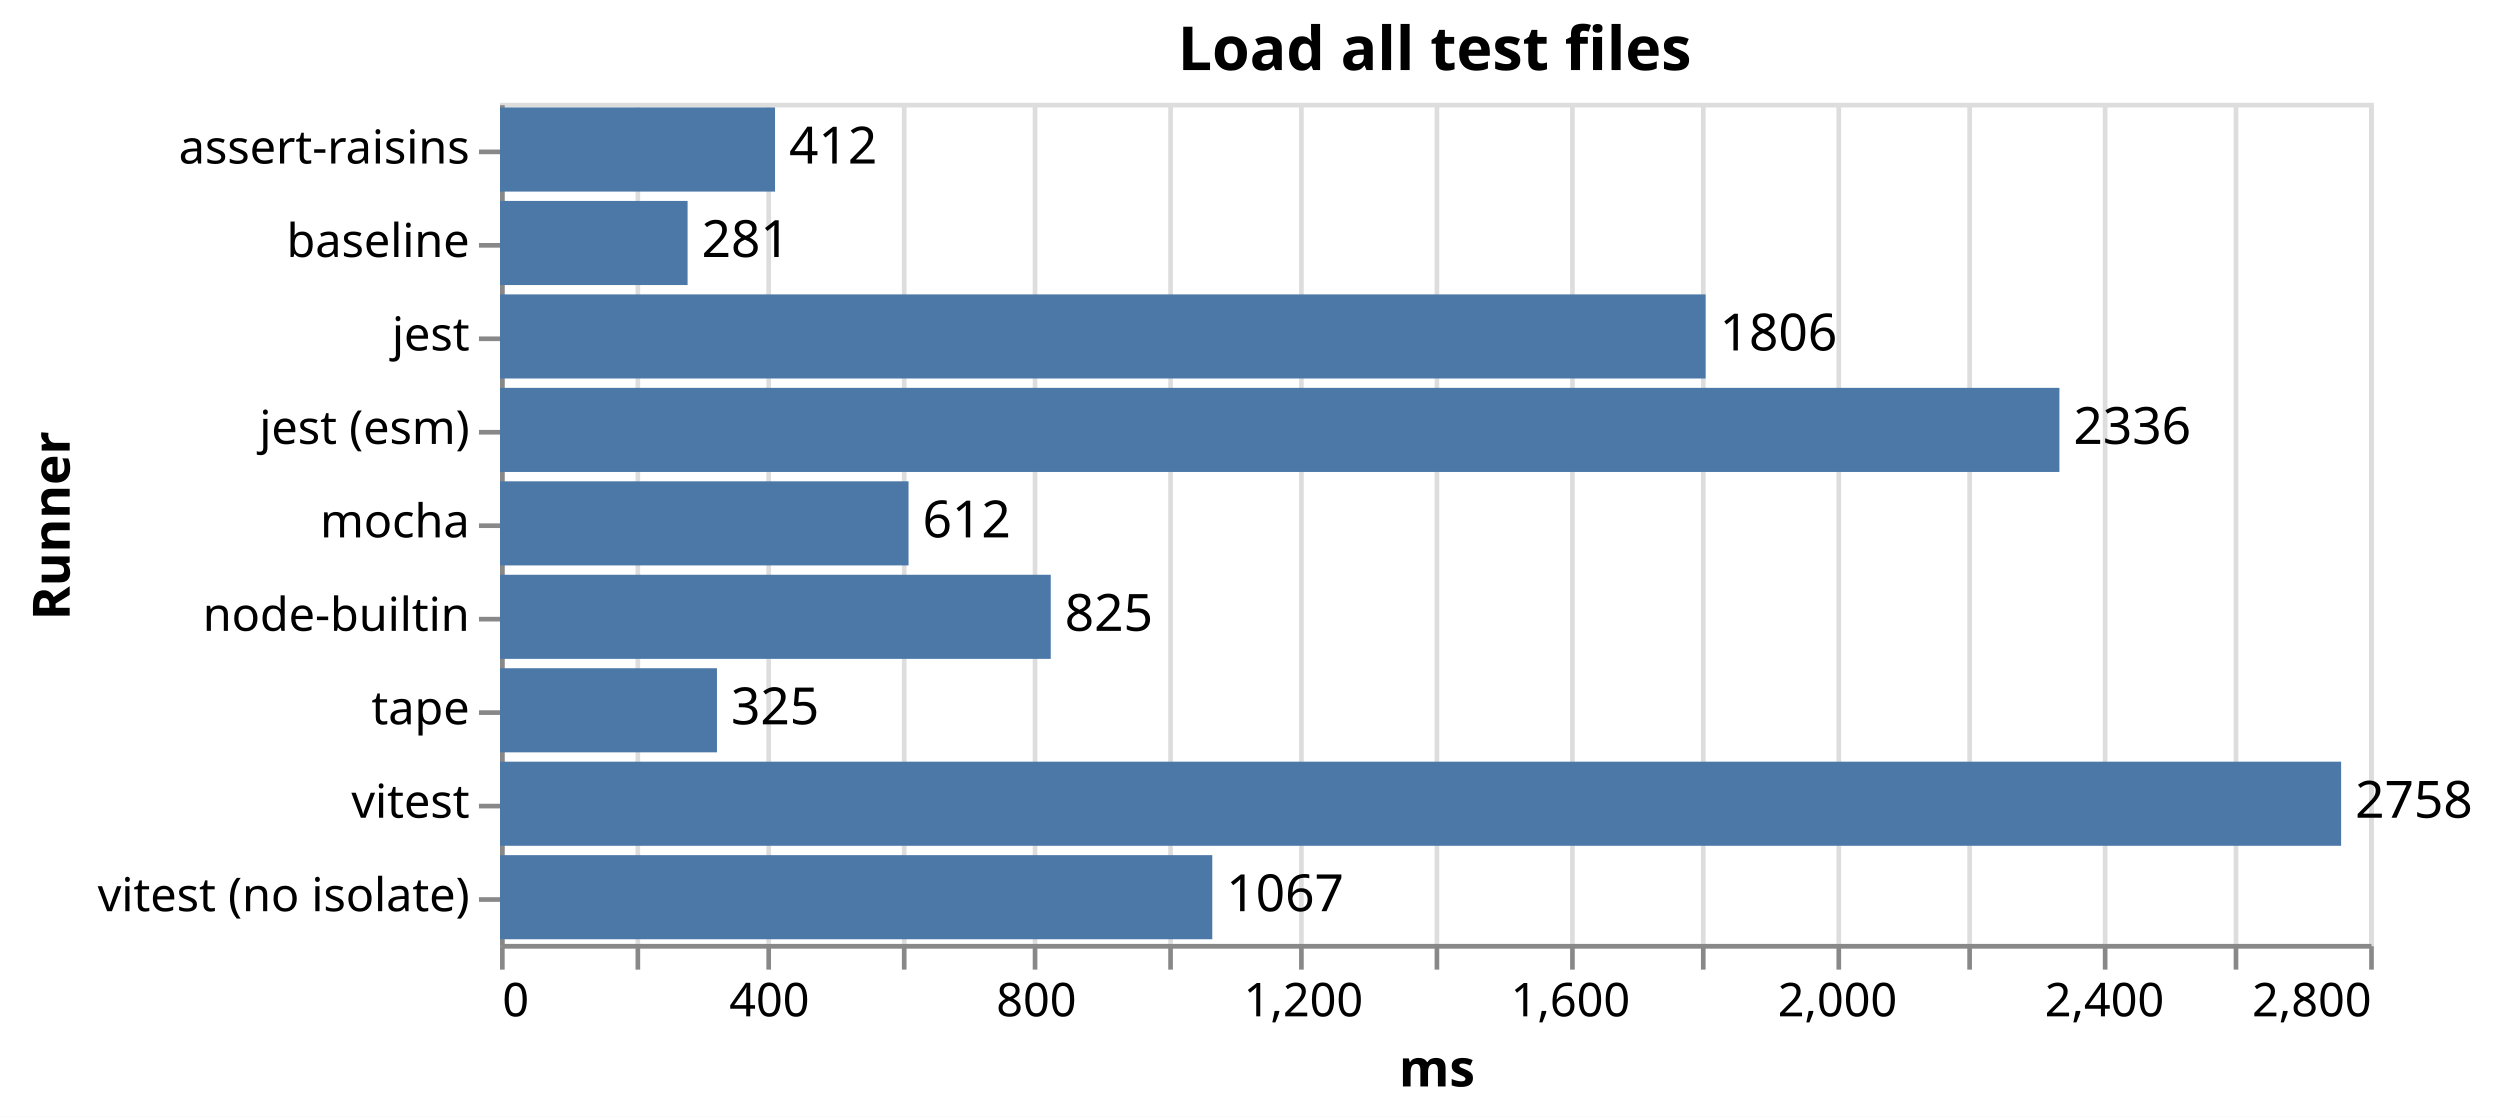
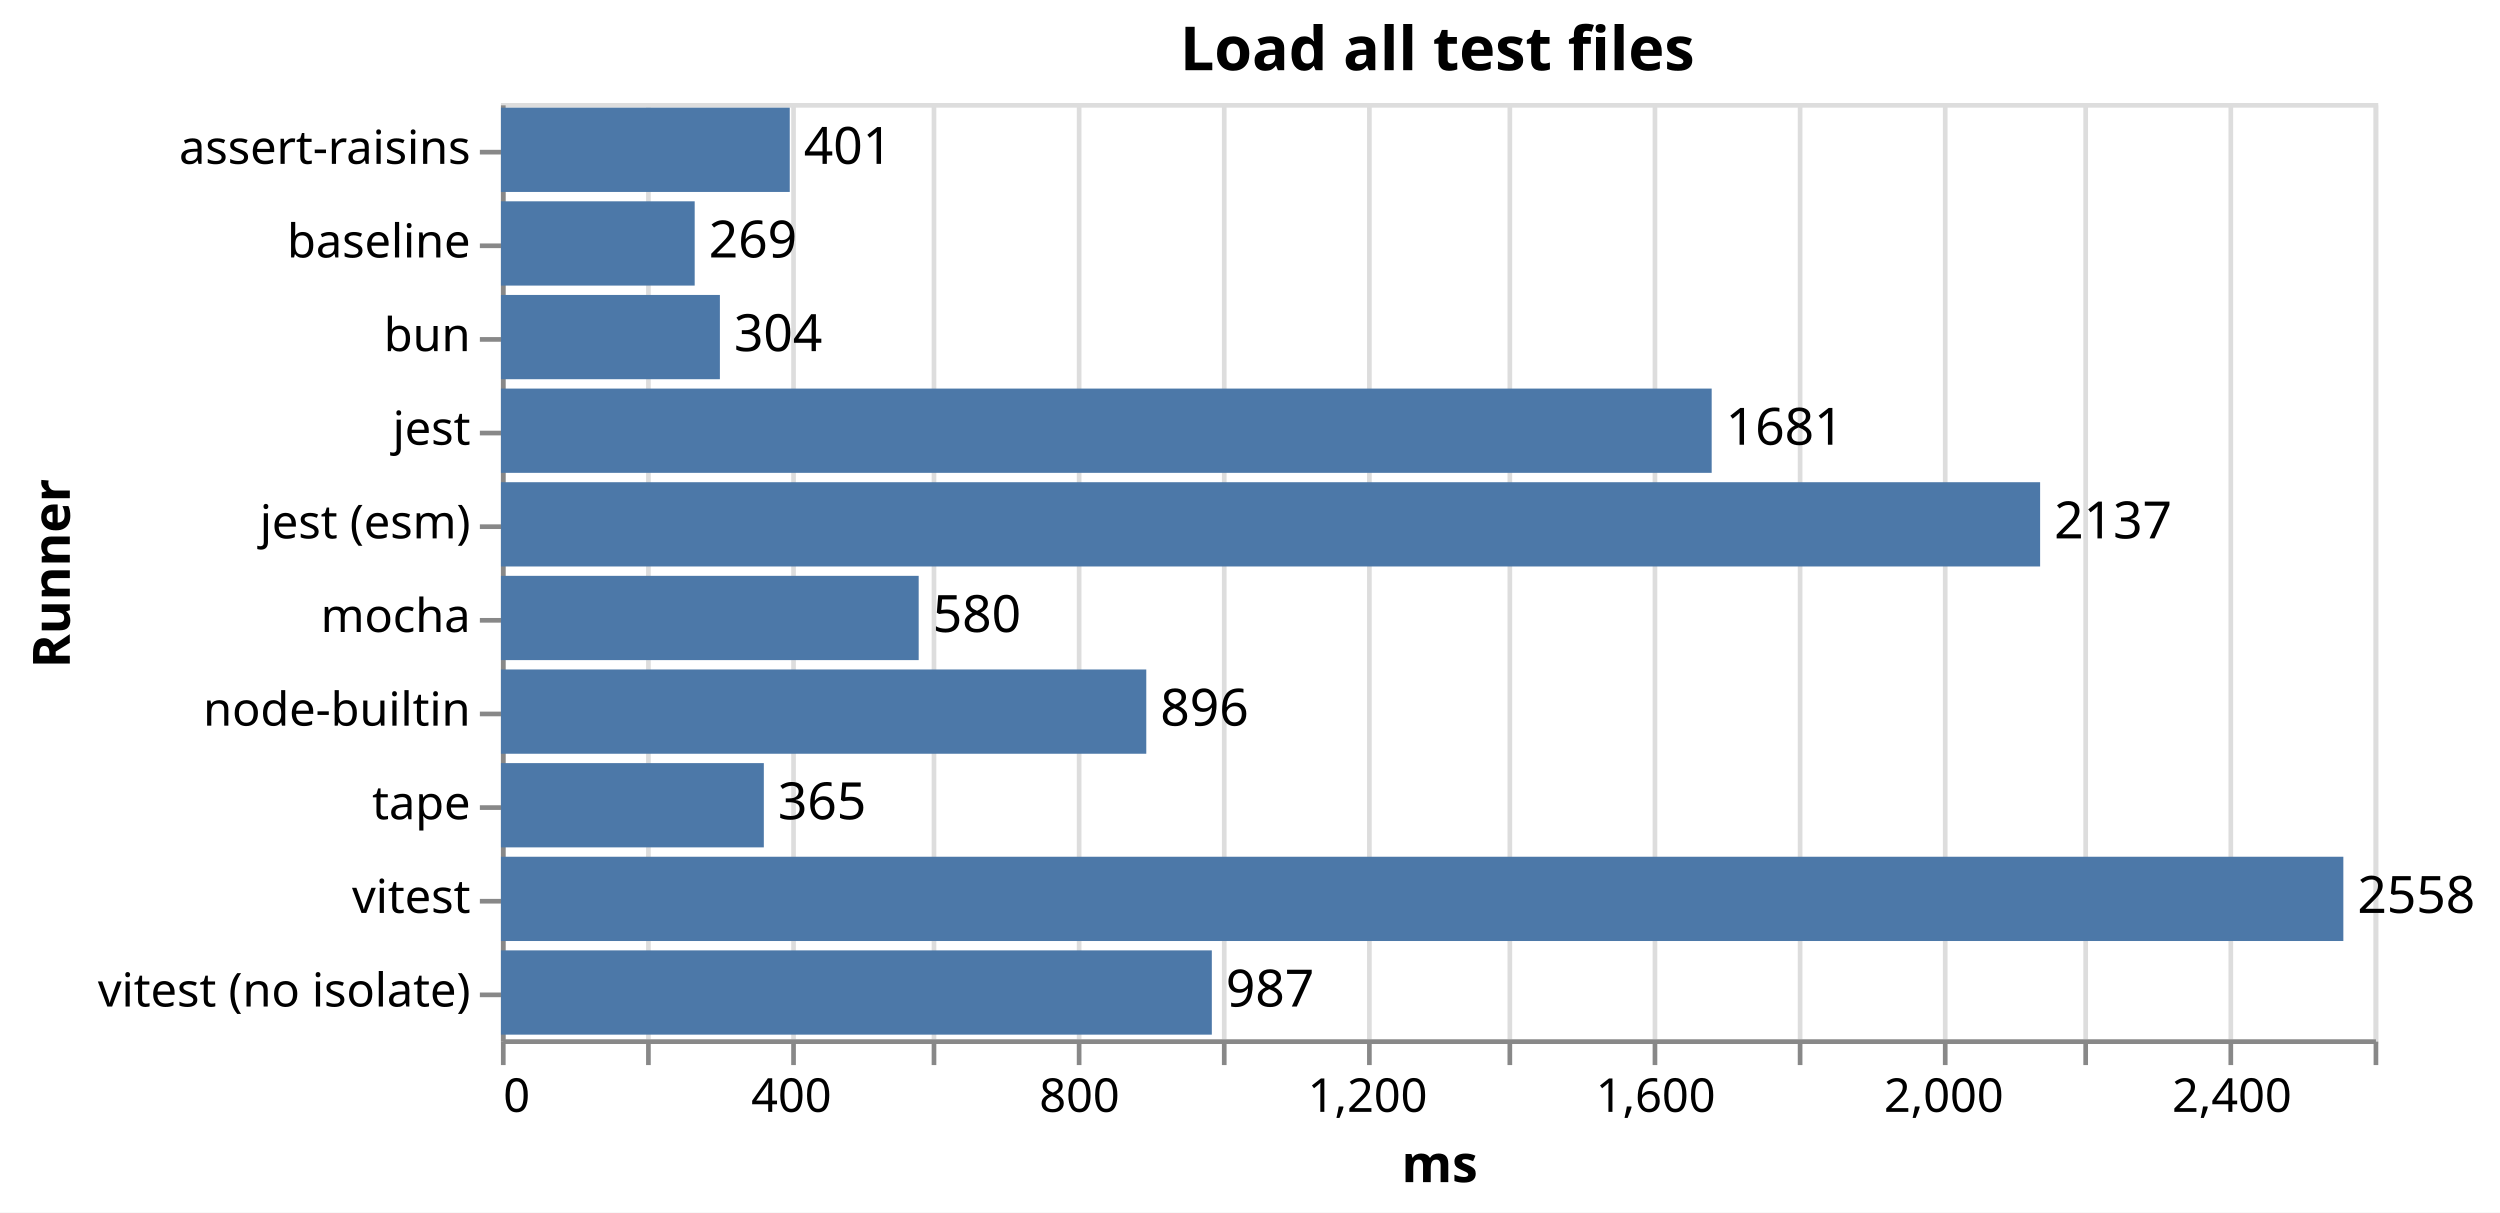
- <svg xmlns="http://www.w3.org/2000/svg" version="1.1" class="marks" width="535" height="239" viewBox="0 0 535 239">
-   <rect width="535" height="239" fill="white" />
+ <svg xmlns="http://www.w3.org/2000/svg" version="1.1" class="marks" width="534" height="259" viewBox="0 0 534 259">
+   <rect width="534" height="259" fill="white" />
  <g fill="none" stroke-miterlimit="10" transform="translate(107,22)">
    <g class="mark-group role-frame root" role="graphics-object" aria-roledescription="group mark container">
      <g transform="translate(0,0)">
-         <path class="background" aria-hidden="true" d="M0.5,0.5h400v180h-400Z" stroke="#ddd" />
+         <path class="background" aria-hidden="true" d="M0.5,0.5h400v200h-400Z" stroke="#ddd" />
        <g>
          <g class="mark-group role-axis" aria-hidden="true">
-             <g transform="translate(0.5,180.5)">
+             <g transform="translate(0.5,200.5)">
              <path class="background" aria-hidden="true" d="M0,0h0v0h0Z" pointer-events="none" />
              <g>
                <g class="mark-rule role-axis-grid" pointer-events="none">
-                   <line transform="translate(0,0)" x2="0" y2="-180" stroke="#ddd" stroke-width="1" opacity="1" />
-                   <line transform="translate(29,0)" x2="0" y2="-180" stroke="#ddd" stroke-width="1" opacity="1" />
-                   <line transform="translate(57,0)" x2="0" y2="-180" stroke="#ddd" stroke-width="1" opacity="1" />
-                   <line transform="translate(86,0)" x2="0" y2="-180" stroke="#ddd" stroke-width="1" opacity="1" />
-                   <line transform="translate(114,0)" x2="0" y2="-180" stroke="#ddd" stroke-width="1" opacity="1" />
-                   <line transform="translate(143,0)" x2="0" y2="-180" stroke="#ddd" stroke-width="1" opacity="1" />
-                   <line transform="translate(171,0)" x2="0" y2="-180" stroke="#ddd" stroke-width="1" opacity="1" />
-                   <line transform="translate(200,0)" x2="0" y2="-180" stroke="#ddd" stroke-width="1" opacity="1" />
-                   <line transform="translate(229,0)" x2="0" y2="-180" stroke="#ddd" stroke-width="1" opacity="1" />
-                   <line transform="translate(257,0)" x2="0" y2="-180" stroke="#ddd" stroke-width="1" opacity="1" />
-                   <line transform="translate(286,0)" x2="0" y2="-180" stroke="#ddd" stroke-width="1" opacity="1" />
-                   <line transform="translate(314,0)" x2="0" y2="-180" stroke="#ddd" stroke-width="1" opacity="1" />
-                   <line transform="translate(343,0)" x2="0" y2="-180" stroke="#ddd" stroke-width="1" opacity="1" />
-                   <line transform="translate(371,0)" x2="0" y2="-180" stroke="#ddd" stroke-width="1" opacity="1" />
-                   <line transform="translate(400,0)" x2="0" y2="-180" stroke="#ddd" stroke-width="1" opacity="1" />
+                   <line transform="translate(0,0)" x2="0" y2="-200" stroke="#ddd" stroke-width="1" opacity="1" />
+                   <line transform="translate(31,0)" x2="0" y2="-200" stroke="#ddd" stroke-width="1" opacity="1" />
+                   <line transform="translate(62,0)" x2="0" y2="-200" stroke="#ddd" stroke-width="1" opacity="1" />
+                   <line transform="translate(92,0)" x2="0" y2="-200" stroke="#ddd" stroke-width="1" opacity="1" />
+                   <line transform="translate(123,0)" x2="0" y2="-200" stroke="#ddd" stroke-width="1" opacity="1" />
+                   <line transform="translate(154,0)" x2="0" y2="-200" stroke="#ddd" stroke-width="1" opacity="1" />
+                   <line transform="translate(185,0)" x2="0" y2="-200" stroke="#ddd" stroke-width="1" opacity="1" />
+                   <line transform="translate(215,0)" x2="0" y2="-200" stroke="#ddd" stroke-width="1" opacity="1" />
+                   <line transform="translate(246,0)" x2="0" y2="-200" stroke="#ddd" stroke-width="1" opacity="1" />
+                   <line transform="translate(277,0)" x2="0" y2="-200" stroke="#ddd" stroke-width="1" opacity="1" />
+                   <line transform="translate(308,0)" x2="0" y2="-200" stroke="#ddd" stroke-width="1" opacity="1" />
+                   <line transform="translate(338,0)" x2="0" y2="-200" stroke="#ddd" stroke-width="1" opacity="1" />
+                   <line transform="translate(369,0)" x2="0" y2="-200" stroke="#ddd" stroke-width="1" opacity="1" />
+                   <line transform="translate(400,0)" x2="0" y2="-200" stroke="#ddd" stroke-width="1" opacity="1" />
                </g>
              </g>
              <path class="foreground" aria-hidden="true" d="" pointer-events="none" display="none" />
            </g>
          </g>
-           <g class="mark-group role-axis" role="graphics-symbol" aria-roledescription="axis" aria-label="X-axis titled 'ms' for a linear scale with values from 0 to 2,800">
-             <g transform="translate(0.5,180.5)">
+           <g class="mark-group role-axis" role="graphics-symbol" aria-roledescription="axis" aria-label="X-axis titled 'ms' for a linear scale with values from 0 to 2,600">
+             <g transform="translate(0.5,200.5)">
              <path class="background" aria-hidden="true" d="M0,0h0v0h0Z" pointer-events="none" />
              <g>
                <g class="mark-rule role-axis-tick" pointer-events="none">
                  <line transform="translate(0,0)" x2="0" y2="5" stroke="#888" stroke-width="1" opacity="1" />
-                   <line transform="translate(29,0)" x2="0" y2="5" stroke="#888" stroke-width="1" opacity="1" />
-                   <line transform="translate(57,0)" x2="0" y2="5" stroke="#888" stroke-width="1" opacity="1" />
-                   <line transform="translate(86,0)" x2="0" y2="5" stroke="#888" stroke-width="1" opacity="1" />
-                   <line transform="translate(114,0)" x2="0" y2="5" stroke="#888" stroke-width="1" opacity="1" />
-                   <line transform="translate(143,0)" x2="0" y2="5" stroke="#888" stroke-width="1" opacity="1" />
-                   <line transform="translate(171,0)" x2="0" y2="5" stroke="#888" stroke-width="1" opacity="1" />
-                   <line transform="translate(200,0)" x2="0" y2="5" stroke="#888" stroke-width="1" opacity="1" />
-                   <line transform="translate(229,0)" x2="0" y2="5" stroke="#888" stroke-width="1" opacity="1" />
-                   <line transform="translate(257,0)" x2="0" y2="5" stroke="#888" stroke-width="1" opacity="1" />
-                   <line transform="translate(286,0)" x2="0" y2="5" stroke="#888" stroke-width="1" opacity="1" />
-                   <line transform="translate(314,0)" x2="0" y2="5" stroke="#888" stroke-width="1" opacity="1" />
-                   <line transform="translate(343,0)" x2="0" y2="5" stroke="#888" stroke-width="1" opacity="1" />
-                   <line transform="translate(371,0)" x2="0" y2="5" stroke="#888" stroke-width="1" opacity="1" />
+                   <line transform="translate(31,0)" x2="0" y2="5" stroke="#888" stroke-width="1" opacity="1" />
+                   <line transform="translate(62,0)" x2="0" y2="5" stroke="#888" stroke-width="1" opacity="1" />
+                   <line transform="translate(92,0)" x2="0" y2="5" stroke="#888" stroke-width="1" opacity="1" />
+                   <line transform="translate(123,0)" x2="0" y2="5" stroke="#888" stroke-width="1" opacity="1" />
+                   <line transform="translate(154,0)" x2="0" y2="5" stroke="#888" stroke-width="1" opacity="1" />
+                   <line transform="translate(185,0)" x2="0" y2="5" stroke="#888" stroke-width="1" opacity="1" />
+                   <line transform="translate(215,0)" x2="0" y2="5" stroke="#888" stroke-width="1" opacity="1" />
+                   <line transform="translate(246,0)" x2="0" y2="5" stroke="#888" stroke-width="1" opacity="1" />
+                   <line transform="translate(277,0)" x2="0" y2="5" stroke="#888" stroke-width="1" opacity="1" />
+                   <line transform="translate(308,0)" x2="0" y2="5" stroke="#888" stroke-width="1" opacity="1" />
+                   <line transform="translate(338,0)" x2="0" y2="5" stroke="#888" stroke-width="1" opacity="1" />
+                   <line transform="translate(369,0)" x2="0" y2="5" stroke="#888" stroke-width="1" opacity="1" />
                  <line transform="translate(400,0)" x2="0" y2="5" stroke="#888" stroke-width="1" opacity="1" />
                </g>
                <g class="mark-text role-axis-label" pointer-events="none">
                  <text text-anchor="start" transform="translate(0,15)" font-family="sans-serif" font-size="10px" fill="#000" opacity="1">0</text>
-                   <text text-anchor="middle" transform="translate(28.57143,15)" font-family="sans-serif" font-size="10px" fill="#000" opacity="0">200</text>
-                   <text text-anchor="middle" transform="translate(57.14286,15)" font-family="sans-serif" font-size="10px" fill="#000" opacity="1">400</text>
-                   <text text-anchor="middle" transform="translate(85.71429,15)" font-family="sans-serif" font-size="10px" fill="#000" opacity="0">600</text>
-                   <text text-anchor="middle" transform="translate(114.2857,15)" font-family="sans-serif" font-size="10px" fill="#000" opacity="1">800</text>
-                   <text text-anchor="middle" transform="translate(142.8571,15)" font-family="sans-serif" font-size="10px" fill="#000" opacity="0">1,000</text>
-                   <text text-anchor="middle" transform="translate(171.4286,15)" font-family="sans-serif" font-size="10px" fill="#000" opacity="1">1,200</text>
-                   <text text-anchor="middle" transform="translate(200,15)" font-family="sans-serif" font-size="10px" fill="#000" opacity="0">1,400</text>
-                   <text text-anchor="middle" transform="translate(228.5714,15)" font-family="sans-serif" font-size="10px" fill="#000" opacity="1">1,600</text>
-                   <text text-anchor="middle" transform="translate(257.1429,15)" font-family="sans-serif" font-size="10px" fill="#000" opacity="0">1,800</text>
-                   <text text-anchor="middle" transform="translate(285.7143,15)" font-family="sans-serif" font-size="10px" fill="#000" opacity="1">2,000</text>
-                   <text text-anchor="middle" transform="translate(314.2857,15)" font-family="sans-serif" font-size="10px" fill="#000" opacity="0">2,200</text>
-                   <text text-anchor="middle" transform="translate(342.8571,15)" font-family="sans-serif" font-size="10px" fill="#000" opacity="1">2,400</text>
-                   <text text-anchor="middle" transform="translate(371.4286,15)" font-family="sans-serif" font-size="10px" fill="#000" opacity="0">2,600</text>
-                   <text text-anchor="end" transform="translate(400,15)" font-family="sans-serif" font-size="10px" fill="#000" opacity="1">2,800</text>
+                   <text text-anchor="middle" transform="translate(30.76923,15)" font-family="sans-serif" font-size="10px" fill="#000" opacity="0">200</text>
+                   <text text-anchor="middle" transform="translate(61.53846,15)" font-family="sans-serif" font-size="10px" fill="#000" opacity="1">400</text>
+                   <text text-anchor="middle" transform="translate(92.30769,15)" font-family="sans-serif" font-size="10px" fill="#000" opacity="0">600</text>
+                   <text text-anchor="middle" transform="translate(123.0769,15)" font-family="sans-serif" font-size="10px" fill="#000" opacity="1">800</text>
+                   <text text-anchor="middle" transform="translate(153.8462,15)" font-family="sans-serif" font-size="10px" fill="#000" opacity="0">1,000</text>
+                   <text text-anchor="middle" transform="translate(184.6154,15)" font-family="sans-serif" font-size="10px" fill="#000" opacity="1">1,200</text>
+                   <text text-anchor="middle" transform="translate(215.3846,15)" font-family="sans-serif" font-size="10px" fill="#000" opacity="0">1,400</text>
+                   <text text-anchor="middle" transform="translate(246.1538,15)" font-family="sans-serif" font-size="10px" fill="#000" opacity="1">1,600</text>
+                   <text text-anchor="middle" transform="translate(276.9231,15)" font-family="sans-serif" font-size="10px" fill="#000" opacity="0">1,800</text>
+                   <text text-anchor="middle" transform="translate(307.6923,15)" font-family="sans-serif" font-size="10px" fill="#000" opacity="1">2,000</text>
+                   <text text-anchor="middle" transform="translate(338.4615,15)" font-family="sans-serif" font-size="10px" fill="#000" opacity="0">2,200</text>
+                   <text text-anchor="middle" transform="translate(369.2308,15)" font-family="sans-serif" font-size="10px" fill="#000" opacity="1">2,400</text>
+                   <text text-anchor="end" transform="translate(400,15)" font-family="sans-serif" font-size="10px" fill="#000" opacity="0">2,600</text>
                </g>
                <g class="mark-rule role-axis-domain" pointer-events="none">
                  <line transform="translate(0,0)" x2="400" y2="0" stroke="#888" stroke-width="1" opacity="1" />
                </g>
                <g class="mark-text role-axis-title" pointer-events="none">
                  <text text-anchor="middle" transform="translate(200,30)" font-family="sans-serif" font-size="11px" font-weight="bold" fill="#000" opacity="1">ms</text>
                </g>
              </g>
              <path class="foreground" aria-hidden="true" d="" pointer-events="none" display="none" />
            </g>
          </g>
-           <g class="mark-group role-axis" role="graphics-symbol" aria-roledescription="axis" aria-label="Y-axis titled 'Runner' for a discrete scale with 9 values: assert-raisins, baseline, jest, jest (esm), mocha, ending with vitest (no isolate)">
+           <g class="mark-group role-axis" role="graphics-symbol" aria-roledescription="axis" aria-label="Y-axis titled 'Runner' for a discrete scale with 10 values: assert-raisins, baseline, bun, jest, jest (esm), ending with vitest (no isolate)">
            <g transform="translate(0.5,0.5)">
              <path class="background" aria-hidden="true" d="M0,0h0v0h0Z" pointer-events="none" />
              <g>
                <g class="mark-rule role-axis-tick" pointer-events="none">
                  <line transform="translate(0,10)" x2="-5" y2="0" stroke="#888" stroke-width="1" opacity="1" />
                  <line transform="translate(0,30)" x2="-5" y2="0" stroke="#888" stroke-width="1" opacity="1" />
                  <line transform="translate(0,50)" x2="-5" y2="0" stroke="#888" stroke-width="1" opacity="1" />
                  <line transform="translate(0,70)" x2="-5" y2="0" stroke="#888" stroke-width="1" opacity="1" />
                  <line transform="translate(0,90)" x2="-5" y2="0" stroke="#888" stroke-width="1" opacity="1" />
                  <line transform="translate(0,110)" x2="-5" y2="0" stroke="#888" stroke-width="1" opacity="1" />
                  <line transform="translate(0,130)" x2="-5" y2="0" stroke="#888" stroke-width="1" opacity="1" />
                  <line transform="translate(0,150)" x2="-5" y2="0" stroke="#888" stroke-width="1" opacity="1" />
                  <line transform="translate(0,170)" x2="-5" y2="0" stroke="#888" stroke-width="1" opacity="1" />
+                   <line transform="translate(0,190)" x2="-5" y2="0" stroke="#888" stroke-width="1" opacity="1" />
                </g>
                <g class="mark-text role-axis-label" pointer-events="none">
                  <text text-anchor="end" transform="translate(-7,12.5)" font-family="sans-serif" font-size="10px" fill="#000" opacity="1">assert-raisins</text>
                  <text text-anchor="end" transform="translate(-7,32.5)" font-family="sans-serif" font-size="10px" fill="#000" opacity="1">baseline</text>
-                   <text text-anchor="end" transform="translate(-7,52.5)" font-family="sans-serif" font-size="10px" fill="#000" opacity="1">jest</text>
-                   <text text-anchor="end" transform="translate(-7,72.5)" font-family="sans-serif" font-size="10px" fill="#000" opacity="1">jest (esm)</text>
-                   <text text-anchor="end" transform="translate(-7,92.5)" font-family="sans-serif" font-size="10px" fill="#000" opacity="1">mocha</text>
-                   <text text-anchor="end" transform="translate(-7,112.5)" font-family="sans-serif" font-size="10px" fill="#000" opacity="1">node-builtin</text>
-                   <text text-anchor="end" transform="translate(-7,132.5)" font-family="sans-serif" font-size="10px" fill="#000" opacity="1">tape</text>
-                   <text text-anchor="end" transform="translate(-7,152.5)" font-family="sans-serif" font-size="10px" fill="#000" opacity="1">vitest</text>
-                   <text text-anchor="end" transform="translate(-7,172.5)" font-family="sans-serif" font-size="10px" fill="#000" opacity="1">vitest (no isolate)</text>
+                   <text text-anchor="end" transform="translate(-7,52.5)" font-family="sans-serif" font-size="10px" fill="#000" opacity="1">bun</text>
+                   <text text-anchor="end" transform="translate(-7,72.5)" font-family="sans-serif" font-size="10px" fill="#000" opacity="1">jest</text>
+                   <text text-anchor="end" transform="translate(-7,92.5)" font-family="sans-serif" font-size="10px" fill="#000" opacity="1">jest (esm)</text>
+                   <text text-anchor="end" transform="translate(-7,112.5)" font-family="sans-serif" font-size="10px" fill="#000" opacity="1">mocha</text>
+                   <text text-anchor="end" transform="translate(-7,132.5)" font-family="sans-serif" font-size="10px" fill="#000" opacity="1">node-builtin</text>
+                   <text text-anchor="end" transform="translate(-7,152.5)" font-family="sans-serif" font-size="10px" fill="#000" opacity="1">tape</text>
+                   <text text-anchor="end" transform="translate(-7,172.5)" font-family="sans-serif" font-size="10px" fill="#000" opacity="1">vitest</text>
+                   <text text-anchor="end" transform="translate(-7,192.5)" font-family="sans-serif" font-size="10px" fill="#000" opacity="1">vitest (no isolate)</text>
                </g>
                <g class="mark-rule role-axis-domain" pointer-events="none">
-                   <line transform="translate(0,0)" x2="0" y2="180" stroke="#888" stroke-width="1" opacity="1" />
+                   <line transform="translate(0,0)" x2="0" y2="200" stroke="#888" stroke-width="1" opacity="1" />
                </g>
                <g class="mark-text role-axis-title" pointer-events="none">
-                   <text text-anchor="middle" transform="translate(-90.58789,90) rotate(-90) translate(0,-2)" font-family="sans-serif" font-size="11px" font-weight="bold" fill="#000" opacity="1">Runner</text>
+                   <text text-anchor="middle" transform="translate(-90.58789,100) rotate(-90) translate(0,-2)" font-family="sans-serif" font-size="11px" font-weight="bold" fill="#000" opacity="1">Runner</text>
                </g>
              </g>
              <path class="foreground" aria-hidden="true" d="" pointer-events="none" display="none" />
            </g>
          </g>
          <g class="mark-rect role-mark layer_0_marks" role="graphics-object" aria-roledescription="rect mark container">
-             <path aria-label="ms: 412; name: assert-raisins" role="graphics-symbol" aria-roledescription="bar" d="M0,1h58.857v18h-58.857Z" fill="#4c78a8" />
-             <path aria-label="ms: 281; name: baseline" role="graphics-symbol" aria-roledescription="bar" d="M0,21h40.143v18h-40.143Z" fill="#4c78a8" />
-             <path aria-label="ms: 1806; name: jest" role="graphics-symbol" aria-roledescription="bar" d="M0,41h258v18h-258Z" fill="#4c78a8" />
-             <path aria-label="ms: 2336; name: jest (esm)" role="graphics-symbol" aria-roledescription="bar" d="M0,61h333.714v18h-333.714Z" fill="#4c78a8" />
-             <path aria-label="ms: 612; name: mocha" role="graphics-symbol" aria-roledescription="bar" d="M0,81h87.429v18h-87.429Z" fill="#4c78a8" />
-             <path aria-label="ms: 825; name: node-builtin" role="graphics-symbol" aria-roledescription="bar" d="M0,101h117.857v18h-117.857Z" fill="#4c78a8" />
-             <path aria-label="ms: 325; name: tape" role="graphics-symbol" aria-roledescription="bar" d="M0,121h46.429v18h-46.429Z" fill="#4c78a8" />
-             <path aria-label="ms: 2758; name: vitest" role="graphics-symbol" aria-roledescription="bar" d="M0,141h394v18h-394Z" fill="#4c78a8" />
-             <path aria-label="ms: 1067; name: vitest (no isolate)" role="graphics-symbol" aria-roledescription="bar" d="M0,161h152.429v18h-152.429Z" fill="#4c78a8" />
+             <path aria-label="ms: 401; name: assert-raisins" role="graphics-symbol" aria-roledescription="bar" d="M0,1h61.692v18h-61.692Z" fill="#4c78a8" />
+             <path aria-label="ms: 269; name: baseline" role="graphics-symbol" aria-roledescription="bar" d="M0,21h41.385v18h-41.385Z" fill="#4c78a8" />
+             <path aria-label="ms: 304; name: bun" role="graphics-symbol" aria-roledescription="bar" d="M0,41h46.769v18h-46.769Z" fill="#4c78a8" />
+             <path aria-label="ms: 1681; name: jest" role="graphics-symbol" aria-roledescription="bar" d="M0,61h258.615v18h-258.615Z" fill="#4c78a8" />
+             <path aria-label="ms: 2137; name: jest (esm)" role="graphics-symbol" aria-roledescription="bar" d="M0,81h328.769v18h-328.769Z" fill="#4c78a8" />
+             <path aria-label="ms: 580; name: mocha" role="graphics-symbol" aria-roledescription="bar" d="M0,101h89.231v18h-89.231Z" fill="#4c78a8" />
+             <path aria-label="ms: 896; name: node-builtin" role="graphics-symbol" aria-roledescription="bar" d="M0,121h137.846v18h-137.846Z" fill="#4c78a8" />
+             <path aria-label="ms: 365; name: tape" role="graphics-symbol" aria-roledescription="bar" d="M0,141h56.154v18h-56.154Z" fill="#4c78a8" />
+             <path aria-label="ms: 2558; name: vitest" role="graphics-symbol" aria-roledescription="bar" d="M0,161h393.538v18h-393.538Z" fill="#4c78a8" />
+             <path aria-label="ms: 987; name: vitest (no isolate)" role="graphics-symbol" aria-roledescription="bar" d="M0,181h151.846v18h-151.846Z" fill="#4c78a8" />
          </g>
          <g class="mark-text role-mark layer_1_marks" role="graphics-object" aria-roledescription="text mark container">
-             <text aria-label="ms: 412; name: assert-raisins" role="graphics-symbol" aria-roledescription="text mark" text-anchor="start" transform="translate(61.85714,13)" font-family="sans-serif" font-size="11px" fill="black">412</text>
-             <text aria-label="ms: 281; name: baseline" role="graphics-symbol" aria-roledescription="text mark" text-anchor="start" transform="translate(43.14286,33)" font-family="sans-serif" font-size="11px" fill="black">281</text>
-             <text aria-label="ms: 1806; name: jest" role="graphics-symbol" aria-roledescription="text mark" text-anchor="start" transform="translate(261,53)" font-family="sans-serif" font-size="11px" fill="black">1806</text>
-             <text aria-label="ms: 2336; name: jest (esm)" role="graphics-symbol" aria-roledescription="text mark" text-anchor="start" transform="translate(336.7143,73)" font-family="sans-serif" font-size="11px" fill="black">2336</text>
-             <text aria-label="ms: 612; name: mocha" role="graphics-symbol" aria-roledescription="text mark" text-anchor="start" transform="translate(90.42857,93)" font-family="sans-serif" font-size="11px" fill="black">612</text>
-             <text aria-label="ms: 825; name: node-builtin" role="graphics-symbol" aria-roledescription="text mark" text-anchor="start" transform="translate(120.8571,113)" font-family="sans-serif" font-size="11px" fill="black">825</text>
-             <text aria-label="ms: 325; name: tape" role="graphics-symbol" aria-roledescription="text mark" text-anchor="start" transform="translate(49.42857,133)" font-family="sans-serif" font-size="11px" fill="black">325</text>
-             <text aria-label="ms: 2758; name: vitest" role="graphics-symbol" aria-roledescription="text mark" text-anchor="start" transform="translate(397,153)" font-family="sans-serif" font-size="11px" fill="black">2758</text>
-             <text aria-label="ms: 1067; name: vitest (no isolate)" role="graphics-symbol" aria-roledescription="text mark" text-anchor="start" transform="translate(155.4286,173)" font-family="sans-serif" font-size="11px" fill="black">1067</text>
+             <text aria-label="ms: 401; name: assert-raisins" role="graphics-symbol" aria-roledescription="text mark" text-anchor="start" transform="translate(64.69231,13)" font-family="sans-serif" font-size="11px" fill="black">401</text>
+             <text aria-label="ms: 269; name: baseline" role="graphics-symbol" aria-roledescription="text mark" text-anchor="start" transform="translate(44.38462,33)" font-family="sans-serif" font-size="11px" fill="black">269</text>
+             <text aria-label="ms: 304; name: bun" role="graphics-symbol" aria-roledescription="text mark" text-anchor="start" transform="translate(49.76923,53)" font-family="sans-serif" font-size="11px" fill="black">304</text>
+             <text aria-label="ms: 1681; name: jest" role="graphics-symbol" aria-roledescription="text mark" text-anchor="start" transform="translate(261.6154,73)" font-family="sans-serif" font-size="11px" fill="black">1681</text>
+             <text aria-label="ms: 2137; name: jest (esm)" role="graphics-symbol" aria-roledescription="text mark" text-anchor="start" transform="translate(331.7692,93)" font-family="sans-serif" font-size="11px" fill="black">2137</text>
+             <text aria-label="ms: 580; name: mocha" role="graphics-symbol" aria-roledescription="text mark" text-anchor="start" transform="translate(92.23077,113)" font-family="sans-serif" font-size="11px" fill="black">580</text>
+             <text aria-label="ms: 896; name: node-builtin" role="graphics-symbol" aria-roledescription="text mark" text-anchor="start" transform="translate(140.8462,133)" font-family="sans-serif" font-size="11px" fill="black">896</text>
+             <text aria-label="ms: 365; name: tape" role="graphics-symbol" aria-roledescription="text mark" text-anchor="start" transform="translate(59.15385,153)" font-family="sans-serif" font-size="11px" fill="black">365</text>
+             <text aria-label="ms: 2558; name: vitest" role="graphics-symbol" aria-roledescription="text mark" text-anchor="start" transform="translate(396.5385,173)" font-family="sans-serif" font-size="11px" fill="black">2558</text>
+             <text aria-label="ms: 987; name: vitest (no isolate)" role="graphics-symbol" aria-roledescription="text mark" text-anchor="start" transform="translate(154.8462,193)" font-family="sans-serif" font-size="11px" fill="black">987</text>
          </g>
          <g class="mark-group role-title">
            <g transform="translate(200,-17)">
              <path class="background" aria-hidden="true" d="M0,0h0v0h0Z" pointer-events="none" />
              <g>
                <g class="mark-text role-title-text" role="graphics-symbol" aria-roledescription="title" aria-label="Title text 'Load all test files'" pointer-events="none">
                  <text text-anchor="middle" transform="translate(0,10)" font-family="sans-serif" font-size="13px" font-weight="bold" fill="#000" opacity="1">Load all test files</text>
                </g>
              </g>
              <path class="foreground" aria-hidden="true" d="" pointer-events="none" display="none" />
            </g>
          </g>
        </g>
        <path class="foreground" aria-hidden="true" d="" display="none" />
      </g>
    </g>
  </g>
</svg>
